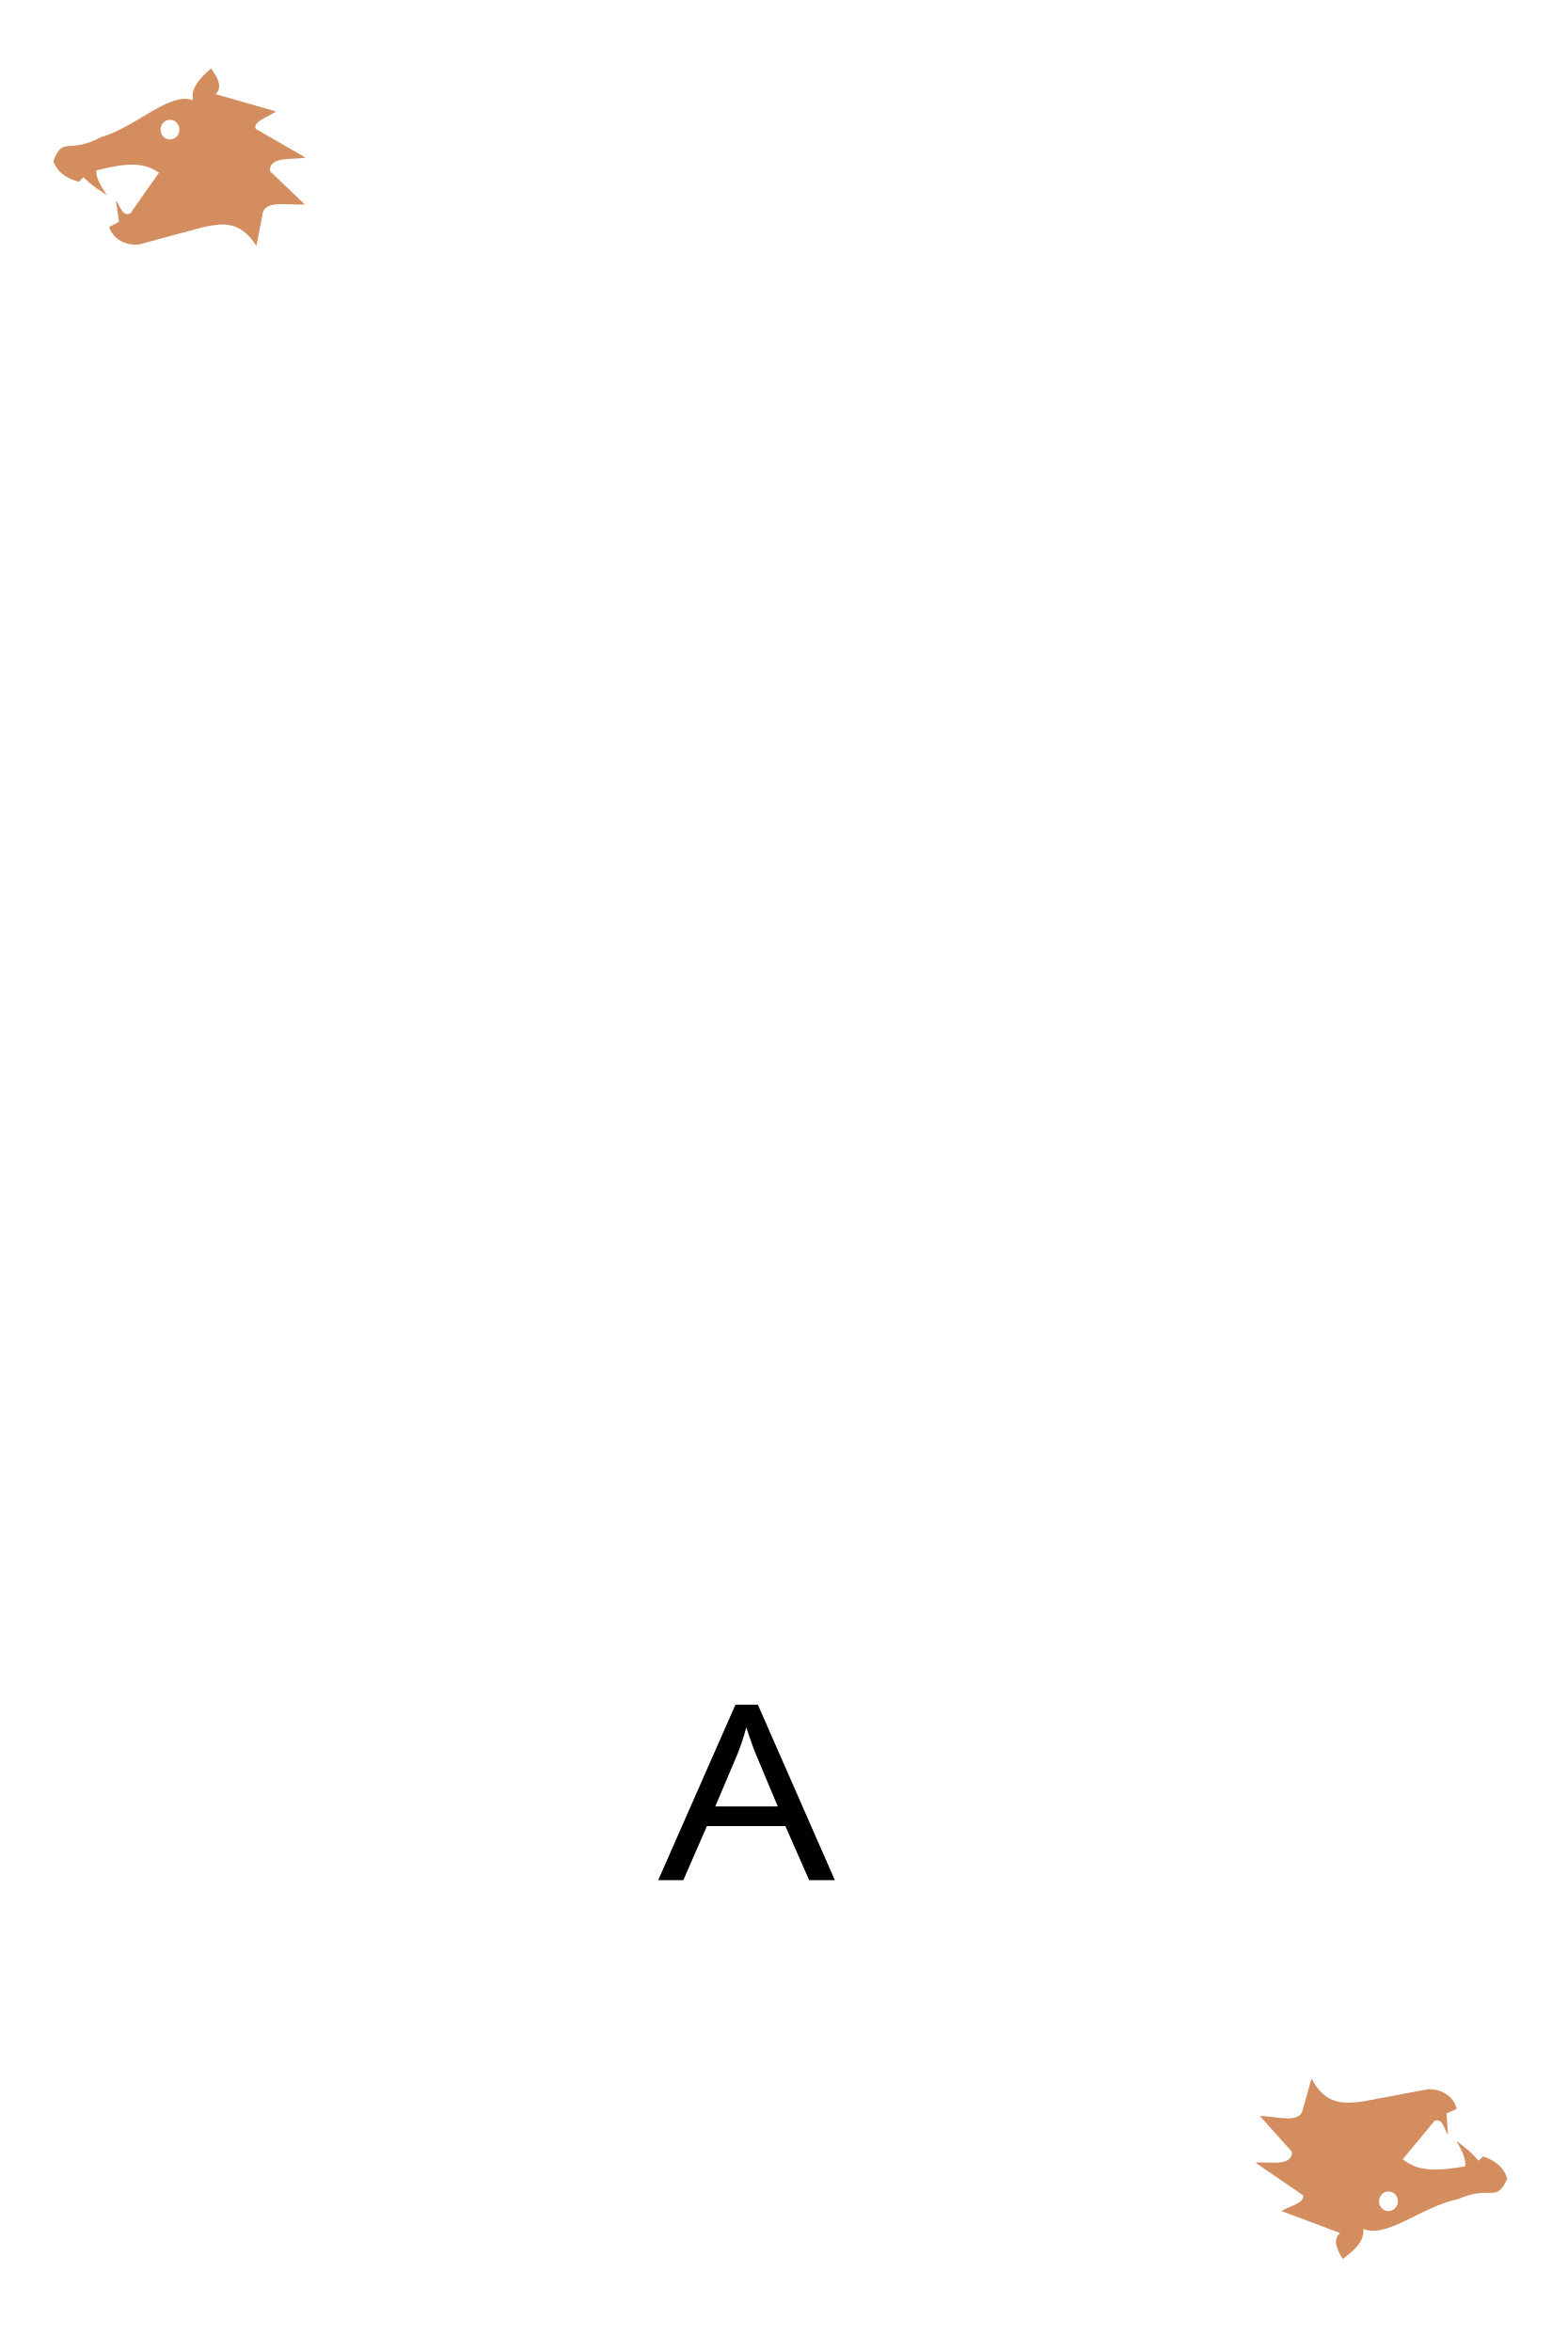
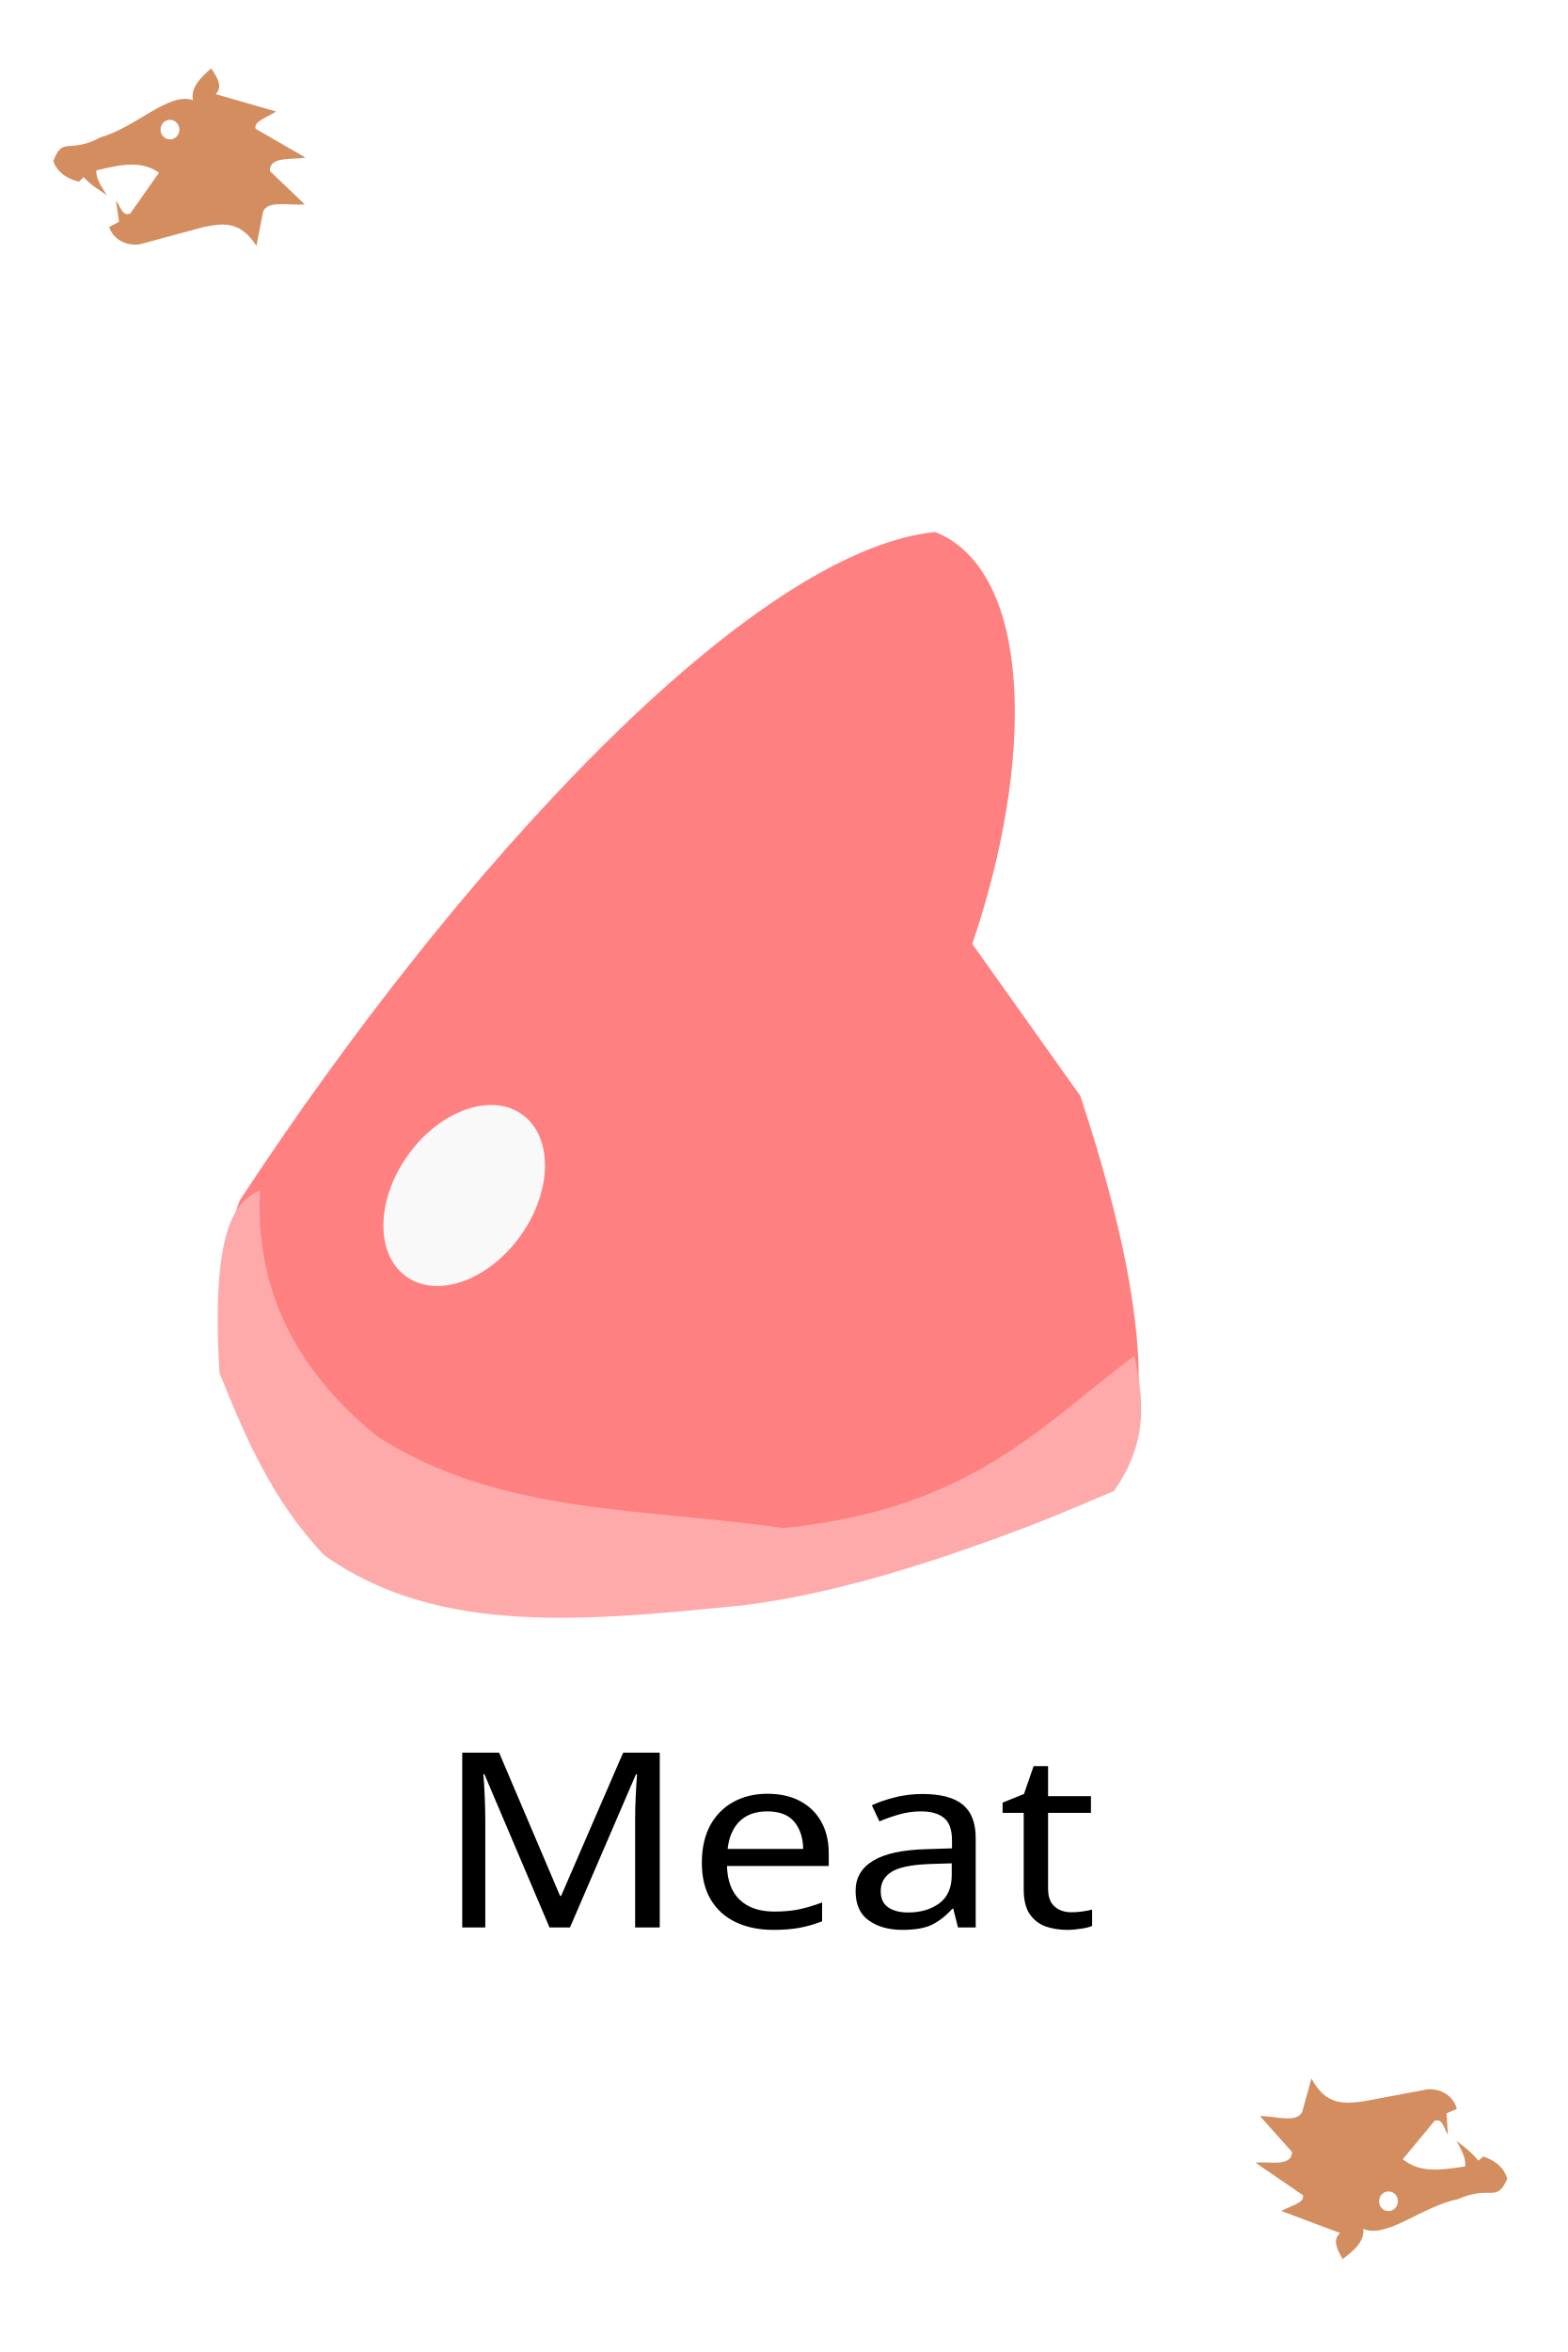
<svg xmlns="http://www.w3.org/2000/svg" xmlns:xlink="http://www.w3.org/1999/xlink" width="200" height="300" id="svg5382" version="1.1">
  <defs id="defs5384" />
  <g id="layer1" transform="translate(0,-752.3622)">
    <rect style="fill:#ffffff;stroke:none" id="rect5598" width="204.387" height="316.13" x="-2.691" y="746.839" />
-     <text xml:space="preserve" style="font-size:33.215px;font-style:normal;font-weight:normal;line-height:125%;letter-spacing:0px;word-spacing:0px;fill:#000000;fill-opacity:1;stroke:none;font-family:Sans" x="78.935" y="1055.479" id="text5494" transform="scale(1.063798,0.9400285)">
-       <tspan id="tspan5496" x="78.935" y="1055.479">A</tspan>
+     <text xml:space="preserve" style="font-size:33.215px;font-style:normal;font-weight:normal;line-height:125%;letter-spacing:0px;word-spacing:0px;fill:#000000;fill-opacity:1;stroke:none;font-family:Sans" x="52.214" y="1061.893" id="text5494" transform="scale(1.063798,0.9400285)">
+       <tspan id="tspan5496" x="52.214" y="1061.893">Meat</tspan>
    </text>
    <g id="g3960">
      <path id="path5245" d="m 10.654,774.963 c 1.42,1.407 2.022,1.588 2.986,2.312 -0.665,-1.06 -1.425,-2.119 -1.349,-3.179 3.788,-0.94 5.934,-1.114 7.995,0.289 l -3.66,5.201 c -1.015,0.468 -1.276,-0.952 -1.83,-1.637 l 0.385,2.697 -1.252,0.674 c 0.514,1.553 2.085,2.418 3.853,2.215 l 8.187,-2.215 c 2.273,-0.445 4.63,-0.934 6.743,2.408 l 0.771,-3.949 c 0.195,-2.053 3.345,-1.15 5.394,-1.349 l -4.431,-4.238 c -0.129,-1.991 2.998,-1.401 4.527,-1.734 l -6.357,-3.66 c -0.343,-0.94 1.558,-1.506 2.601,-2.215 l -7.706,-2.215 c 0.94,-0.93 0.249,-2.093 -0.578,-3.275 -1.449,1.252 -2.639,2.54 -2.312,4.046 -3.03,-1.097 -7.31,3.478 -11.751,4.72 -4.105,2.22 -4.875,-0.219 -6.068,3.082 0.366,1.005 1.226,2.076 3.275,2.601 z" style="fill:#d38d5f;stroke:none" />
      <path transform="matrix(0.2519997,0,0,0.2519997,-3.986478,738.1806)" d="m 106.642,121.881 c 0,2.744 -2.139,4.969 -4.778,4.969 -2.639,0 -4.778,-2.225 -4.778,-4.969 0,-2.744 2.139,-4.969 4.778,-4.969 2.639,0 4.778,2.225 4.778,4.969 z" id="path5247" style="fill:#ffffff;stroke:none" />
    </g>
    <use x="0" y="0" xlink:href="#g3960" id="use3964" transform="matrix(-0.9968907,-0.07879671,0.07879671,-0.9968907,138.1676,1801.347)" width="200" height="300" />
+     <path style="fill:#ff8080;stroke:none;stroke-width:1px;stroke-linecap:butt;stroke-linejoin:miter;stroke-opacity:1" d="M 119.303,67.855 C 95.789,70.26 58.4,110.675 30.579,153.133 c -9.697,26.787 13.152,47.855 34.025,50.391 28.894,3.843 54.712,-3.168 76.233,-12.921 8.788,-8.752 2.788,-33.354 -3.015,-50.822 L 124.04,120.4 c 7.945,-23.253 7.819,-47.516 -4.738,-52.545 z" id="path14311" transform="translate(0,752.3622)" />
+     <path style="fill:#f9f9f9;fill-opacity:1;stroke:none" id="path14313" d="m 80.54,155.932 a 8.829,12.706 0 1 1 -17.659,0 8.829,12.706 0 1 1 17.659,0 z" transform="matrix(0.8132953,0.5818512,-0.5818512,0.8132953,91.62806,736.305)" />
+     <path style="fill:#ffaaaa;stroke:none;stroke-width:1px;stroke-linecap:butt;stroke-linejoin:miter;stroke-opacity:1" d="m 33.164,151.841 c -0.602,12.168 4.192,22.718 15.074,31.441 15.491,9.955 34.083,9.055 51.683,11.629 23.928,-2.414 32.825,-13.027 44.792,-21.965 1.135,5.343 1.918,10.757 -2.584,17.228 -19.404,8.349 -35.295,13.186 -47.807,14.644 -19.112,1.843 -38.336,3.996 -52.976,-6.46 -6.655,-7.018 -10.072,-15.115 -13.352,-23.258 -1.016,-17.599 1.691,-21.813 5.168,-23.258 z" id="path14317" transform="translate(0,752.3622)" />
  </g>
</svg>
